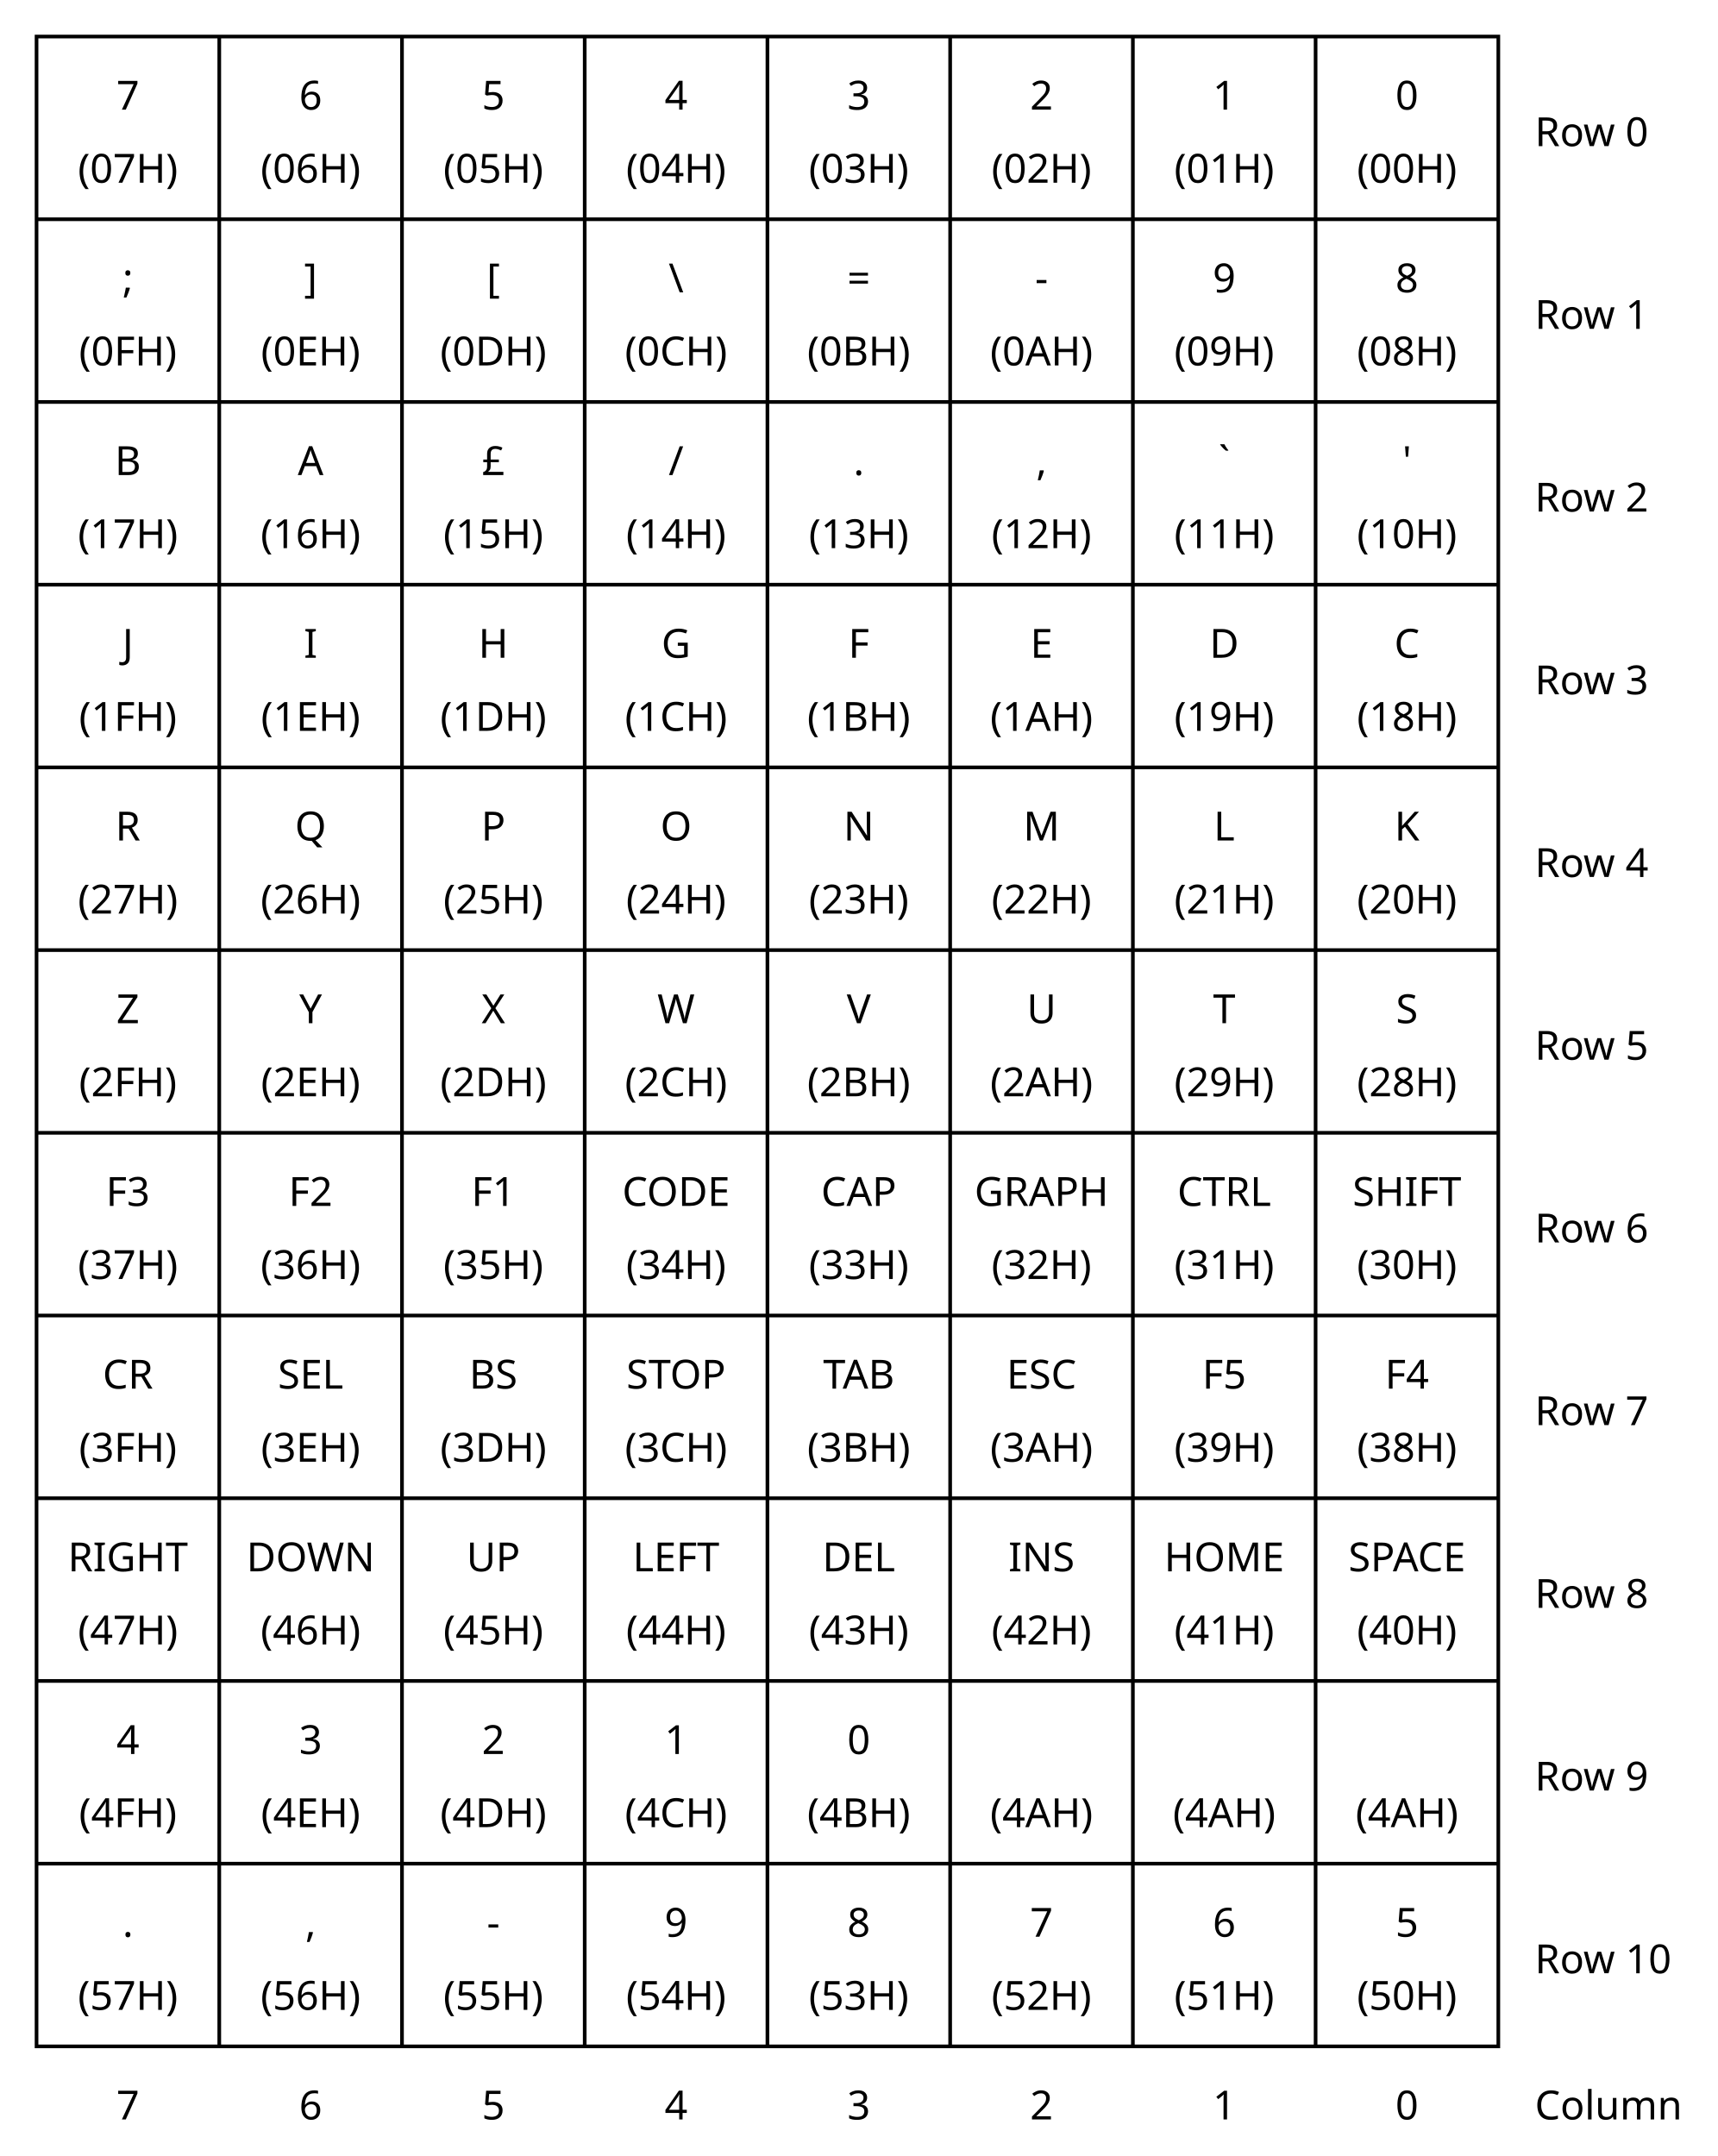
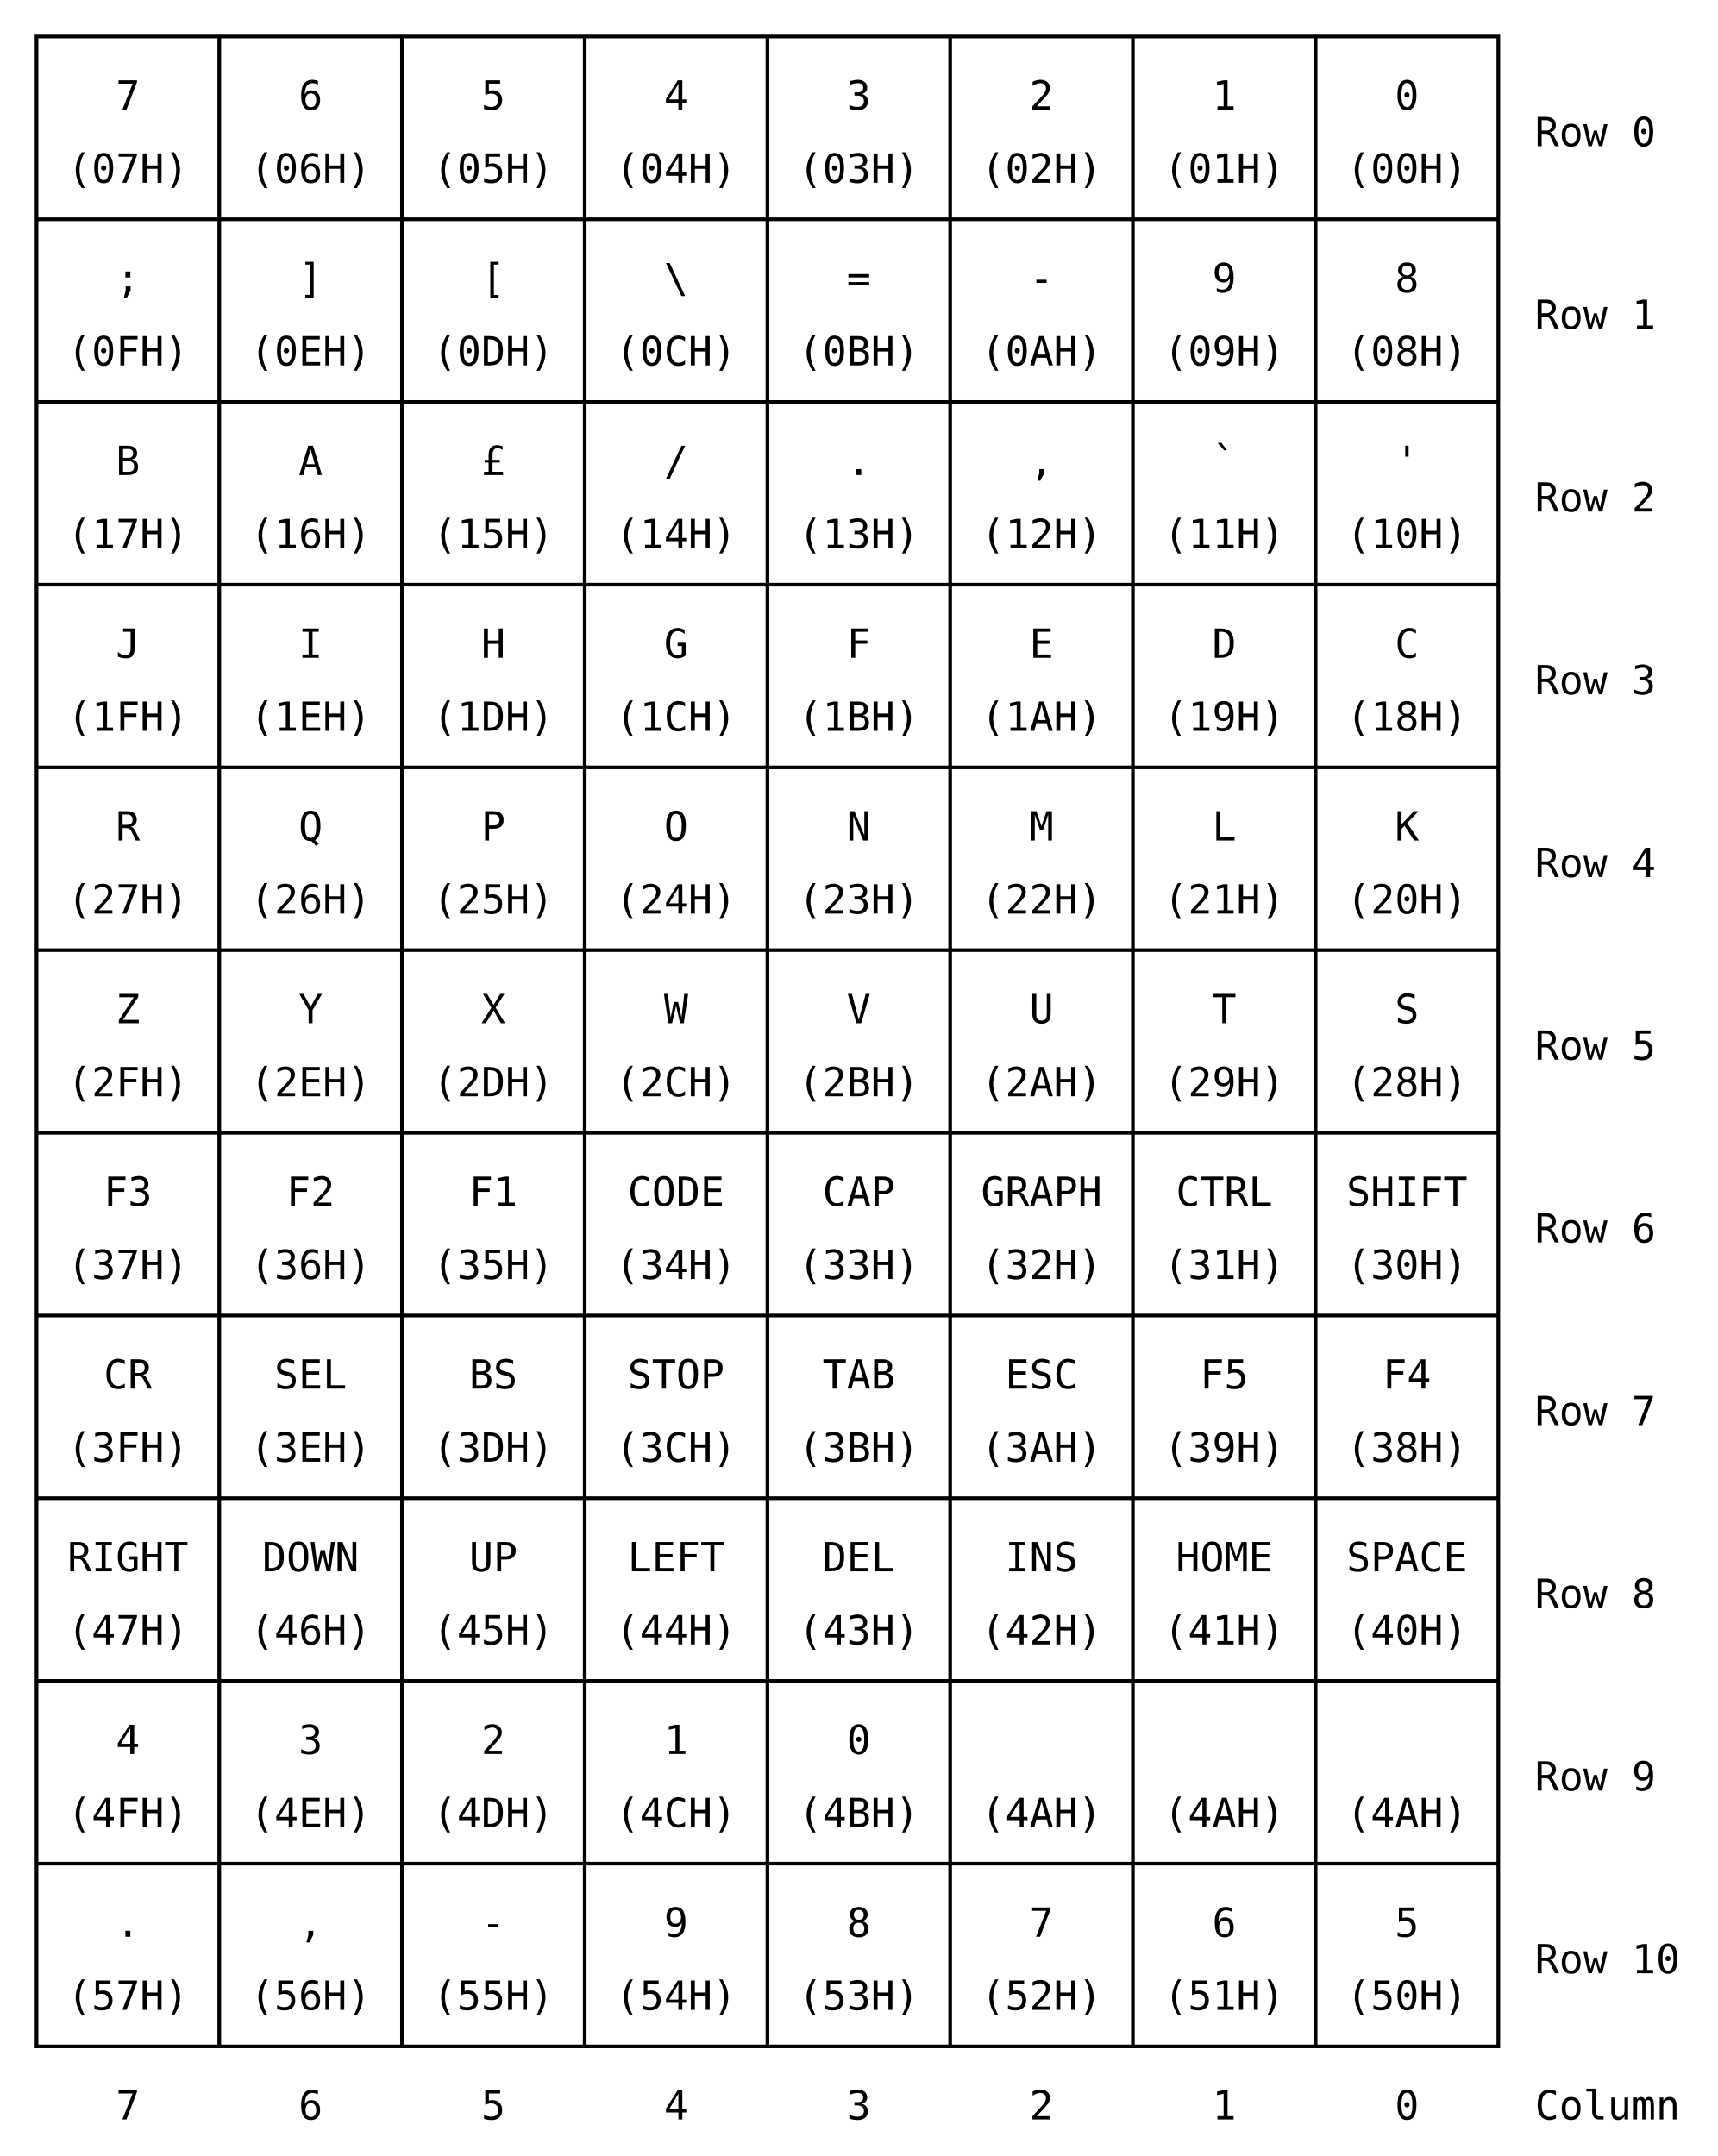
<svg xmlns="http://www.w3.org/2000/svg" width="470px" height="590px" version="1.1" baseProfile="full">
  <g transform="translate(10,10)">
    <g fill="none" stroke="black">
      <rect x="0" y="0" width="400px" height="550px" />
      <path d="M0,50 h400 m0,50 h-400 m0,50 h400 m0,50 h-400 m0,50 h400 m0,50 h-400 m0,50 h400 m0,50 h-400 m0,50 h400 m0,50 h-400" />
      <path d="M50,0 v550 m50,0 v-550 m50,0 v550 m50,0 v-550 m50,0 v550 m50,0 v-550 m50,0 v550" />
    </g>
-     <g font-family="SFMono-Regular" font-size="11" fill="black" stroke="none" text-anchor="middle">
+     <g font-family="Lucida Console, Monaco, monospace" font-size="11" fill="black" stroke="none" text-anchor="middle">
      <g transform="translate(25,20)">
        <text x="0" y="0">7</text>
        <text x="0" y="20">(07H)</text>
        <text x="0" y="50">;</text>
        <text x="0" y="70">(0FH)</text>
        <text x="0" y="100">B</text>
        <text x="0" y="120">(17H)</text>
        <text x="0" y="150">J</text>
        <text x="0" y="170">(1FH)</text>
        <text x="0" y="200">R</text>
        <text x="0" y="220">(27H)</text>
        <text x="0" y="250">Z</text>
        <text x="0" y="270">(2FH)</text>
        <text x="0" y="300">F3</text>
        <text x="0" y="320">(37H)</text>
        <text x="0" y="350">CR</text>
        <text x="0" y="370">(3FH)</text>
        <text x="0" y="400">RIGHT</text>
        <text x="0" y="420">(47H)</text>
        <text x="0" y="450">4</text>
        <text x="0" y="470">(4FH)</text>
        <text x="0" y="500">.</text>
        <text x="0" y="520">(57H)</text>
      </g>
      <g transform="translate(75,20)">
        <text x="0" y="0">6</text>
        <text x="0" y="20">(06H)</text>
        <text x="0" y="50">]</text>
        <text x="0" y="70">(0EH)</text>
        <text x="0" y="100">A</text>
        <text x="0" y="120">(16H)</text>
        <text x="0" y="150">I</text>
        <text x="0" y="170">(1EH)</text>
        <text x="0" y="200">Q</text>
        <text x="0" y="220">(26H)</text>
        <text x="0" y="250">Y</text>
        <text x="0" y="270">(2EH)</text>
        <text x="0" y="300">F2</text>
        <text x="0" y="320">(36H)</text>
        <text x="0" y="350">SEL</text>
        <text x="0" y="370">(3EH)</text>
        <text x="0" y="400">DOWN</text>
        <text x="0" y="420">(46H)</text>
        <text x="0" y="450">3</text>
        <text x="0" y="470">(4EH)</text>
        <text x="0" y="500">,</text>
        <text x="0" y="520">(56H)</text>
      </g>
      <g transform="translate(125,20)">
        <text x="0" y="0">5</text>
        <text x="0" y="20">(05H)</text>
        <text x="0" y="50">[</text>
        <text x="0" y="70">(0DH)</text>
        <text x="0" y="100">£</text>
        <text x="0" y="120">(15H)</text>
        <text x="0" y="150">H</text>
        <text x="0" y="170">(1DH)</text>
        <text x="0" y="200">P</text>
        <text x="0" y="220">(25H)</text>
        <text x="0" y="250">X</text>
        <text x="0" y="270">(2DH)</text>
        <text x="0" y="300">F1</text>
        <text x="0" y="320">(35H)</text>
        <text x="0" y="350">BS</text>
        <text x="0" y="370">(3DH)</text>
        <text x="0" y="400">UP</text>
        <text x="0" y="420">(45H)</text>
        <text x="0" y="450">2</text>
        <text x="0" y="470">(4DH)</text>
        <text x="0" y="500">-</text>
        <text x="0" y="520">(55H)</text>
      </g>
      <g transform="translate(175,20)">
        <text x="0" y="0">4</text>
        <text x="0" y="20">(04H)</text>
        <text x="0" y="50">\</text>
        <text x="0" y="70">(0CH)</text>
        <text x="0" y="100">/</text>
        <text x="0" y="120">(14H)</text>
        <text x="0" y="150">G</text>
        <text x="0" y="170">(1CH)</text>
        <text x="0" y="200">O</text>
        <text x="0" y="220">(24H)</text>
        <text x="0" y="250">W</text>
        <text x="0" y="270">(2CH)</text>
        <text x="0" y="300">CODE</text>
        <text x="0" y="320">(34H)</text>
        <text x="0" y="350">STOP</text>
        <text x="0" y="370">(3CH)</text>
        <text x="0" y="400">LEFT</text>
        <text x="0" y="420">(44H)</text>
        <text x="0" y="450">1</text>
        <text x="0" y="470">(4CH)</text>
        <text x="0" y="500">9</text>
        <text x="0" y="520">(54H)</text>
      </g>
      <g transform="translate(225,20)">
        <text x="0" y="0">3</text>
        <text x="0" y="20">(03H)</text>
        <text x="0" y="50">=</text>
        <text x="0" y="70">(0BH)</text>
        <text x="0" y="100">.</text>
        <text x="0" y="120">(13H)</text>
        <text x="0" y="150">F</text>
        <text x="0" y="170">(1BH)</text>
        <text x="0" y="200">N</text>
        <text x="0" y="220">(23H)</text>
        <text x="0" y="250">V</text>
        <text x="0" y="270">(2BH)</text>
        <text x="0" y="300">CAP</text>
        <text x="0" y="320">(33H)</text>
        <text x="0" y="350">TAB</text>
        <text x="0" y="370">(3BH)</text>
        <text x="0" y="400">DEL</text>
        <text x="0" y="420">(43H)</text>
        <text x="0" y="450">0</text>
        <text x="0" y="470">(4BH)</text>
        <text x="0" y="500">8</text>
        <text x="0" y="520">(53H)</text>
      </g>
      <g transform="translate(275,20)">
        <text x="0" y="0">2</text>
        <text x="0" y="20">(02H)</text>
        <text x="0" y="50">-</text>
        <text x="0" y="70">(0AH)</text>
        <text x="0" y="100">,</text>
        <text x="0" y="120">(12H)</text>
        <text x="0" y="150">E</text>
        <text x="0" y="170">(1AH)</text>
        <text x="0" y="200">M</text>
        <text x="0" y="220">(22H)</text>
        <text x="0" y="250">U</text>
        <text x="0" y="270">(2AH)</text>
        <text x="0" y="300">GRAPH</text>
        <text x="0" y="320">(32H)</text>
        <text x="0" y="350">ESC</text>
        <text x="0" y="370">(3AH)</text>
        <text x="0" y="400">INS</text>
        <text x="0" y="420">(42H)</text>
        <text x="0" y="450" />
        <text x="0" y="470">(4AH)</text>
        <text x="0" y="500">7</text>
        <text x="0" y="520">(52H)</text>
      </g>
      <g transform="translate(325,20)">
        <text x="0" y="0">1</text>
        <text x="0" y="20">(01H)</text>
        <text x="0" y="50">9</text>
        <text x="0" y="70">(09H)</text>
        <text x="0" y="100">`</text>
        <text x="0" y="120">(11H)</text>
        <text x="0" y="150">D</text>
        <text x="0" y="170">(19H)</text>
        <text x="0" y="200">L</text>
        <text x="0" y="220">(21H)</text>
        <text x="0" y="250">T</text>
        <text x="0" y="270">(29H)</text>
        <text x="0" y="300">CTRL</text>
        <text x="0" y="320">(31H)</text>
        <text x="0" y="350">F5</text>
        <text x="0" y="370">(39H)</text>
        <text x="0" y="400">HOME</text>
        <text x="0" y="420">(41H)</text>
        <text x="0" y="450" />
        <text x="0" y="470">(4AH)</text>
        <text x="0" y="500">6</text>
        <text x="0" y="520">(51H)</text>
      </g>
      <g transform="translate(375,20)">
        <text x="0" y="0">0</text>
        <text x="0" y="20">(00H)</text>
        <text x="0" y="50">8</text>
        <text x="0" y="70">(08H)</text>
        <text x="0" y="100">'</text>
        <text x="0" y="120">(10H)</text>
        <text x="0" y="150">C</text>
        <text x="0" y="170">(18H)</text>
        <text x="0" y="200">K</text>
        <text x="0" y="220">(20H)</text>
        <text x="0" y="250">S</text>
        <text x="0" y="270">(28H)</text>
        <text x="0" y="300">SHIFT</text>
        <text x="0" y="320">(30H)</text>
        <text x="0" y="350">F4</text>
        <text x="0" y="370">(38H)</text>
        <text x="0" y="400">SPACE</text>
        <text x="0" y="420">(40H)</text>
        <text x="0" y="450" />
        <text x="0" y="470">(4AH)</text>
        <text x="0" y="500">5</text>
        <text x="0" y="520">(50H)</text>
      </g>
      <g transform="translate(25,570)">
        <text x="0" y="0">7</text>
        <text x="50" y="0">6</text>
        <text x="100" y="0">5</text>
        <text x="150" y="0">4</text>
        <text x="200" y="0">3</text>
        <text x="250" y="0">2</text>
        <text x="300" y="0">1</text>
        <text x="350" y="0">0</text>
      </g>
    </g>
-     <g font-family="SFMono-Regular" font-size="11" fill="black" stroke="none" text-anchor="start">
+     <g font-family="Lucida Console, Monaco, monospace" font-size="11" fill="black" stroke="none" text-anchor="start">
      <g transform="translate(410,5)">
        <text x="0" y="25">Row 0</text>
        <text x="0" y="75">Row 1</text>
        <text x="0" y="125">Row 2</text>
        <text x="0" y="175">Row 3</text>
        <text x="0" y="225">Row 4</text>
        <text x="0" y="275">Row 5</text>
        <text x="0" y="325">Row 6</text>
        <text x="0" y="375">Row 7</text>
        <text x="0" y="425">Row 8</text>
        <text x="0" y="475">Row 9</text>
        <text x="0" y="525">Row 10</text>
        <text x="0" y="565">Column</text>
      </g>
    </g>
  </g>
</svg>
